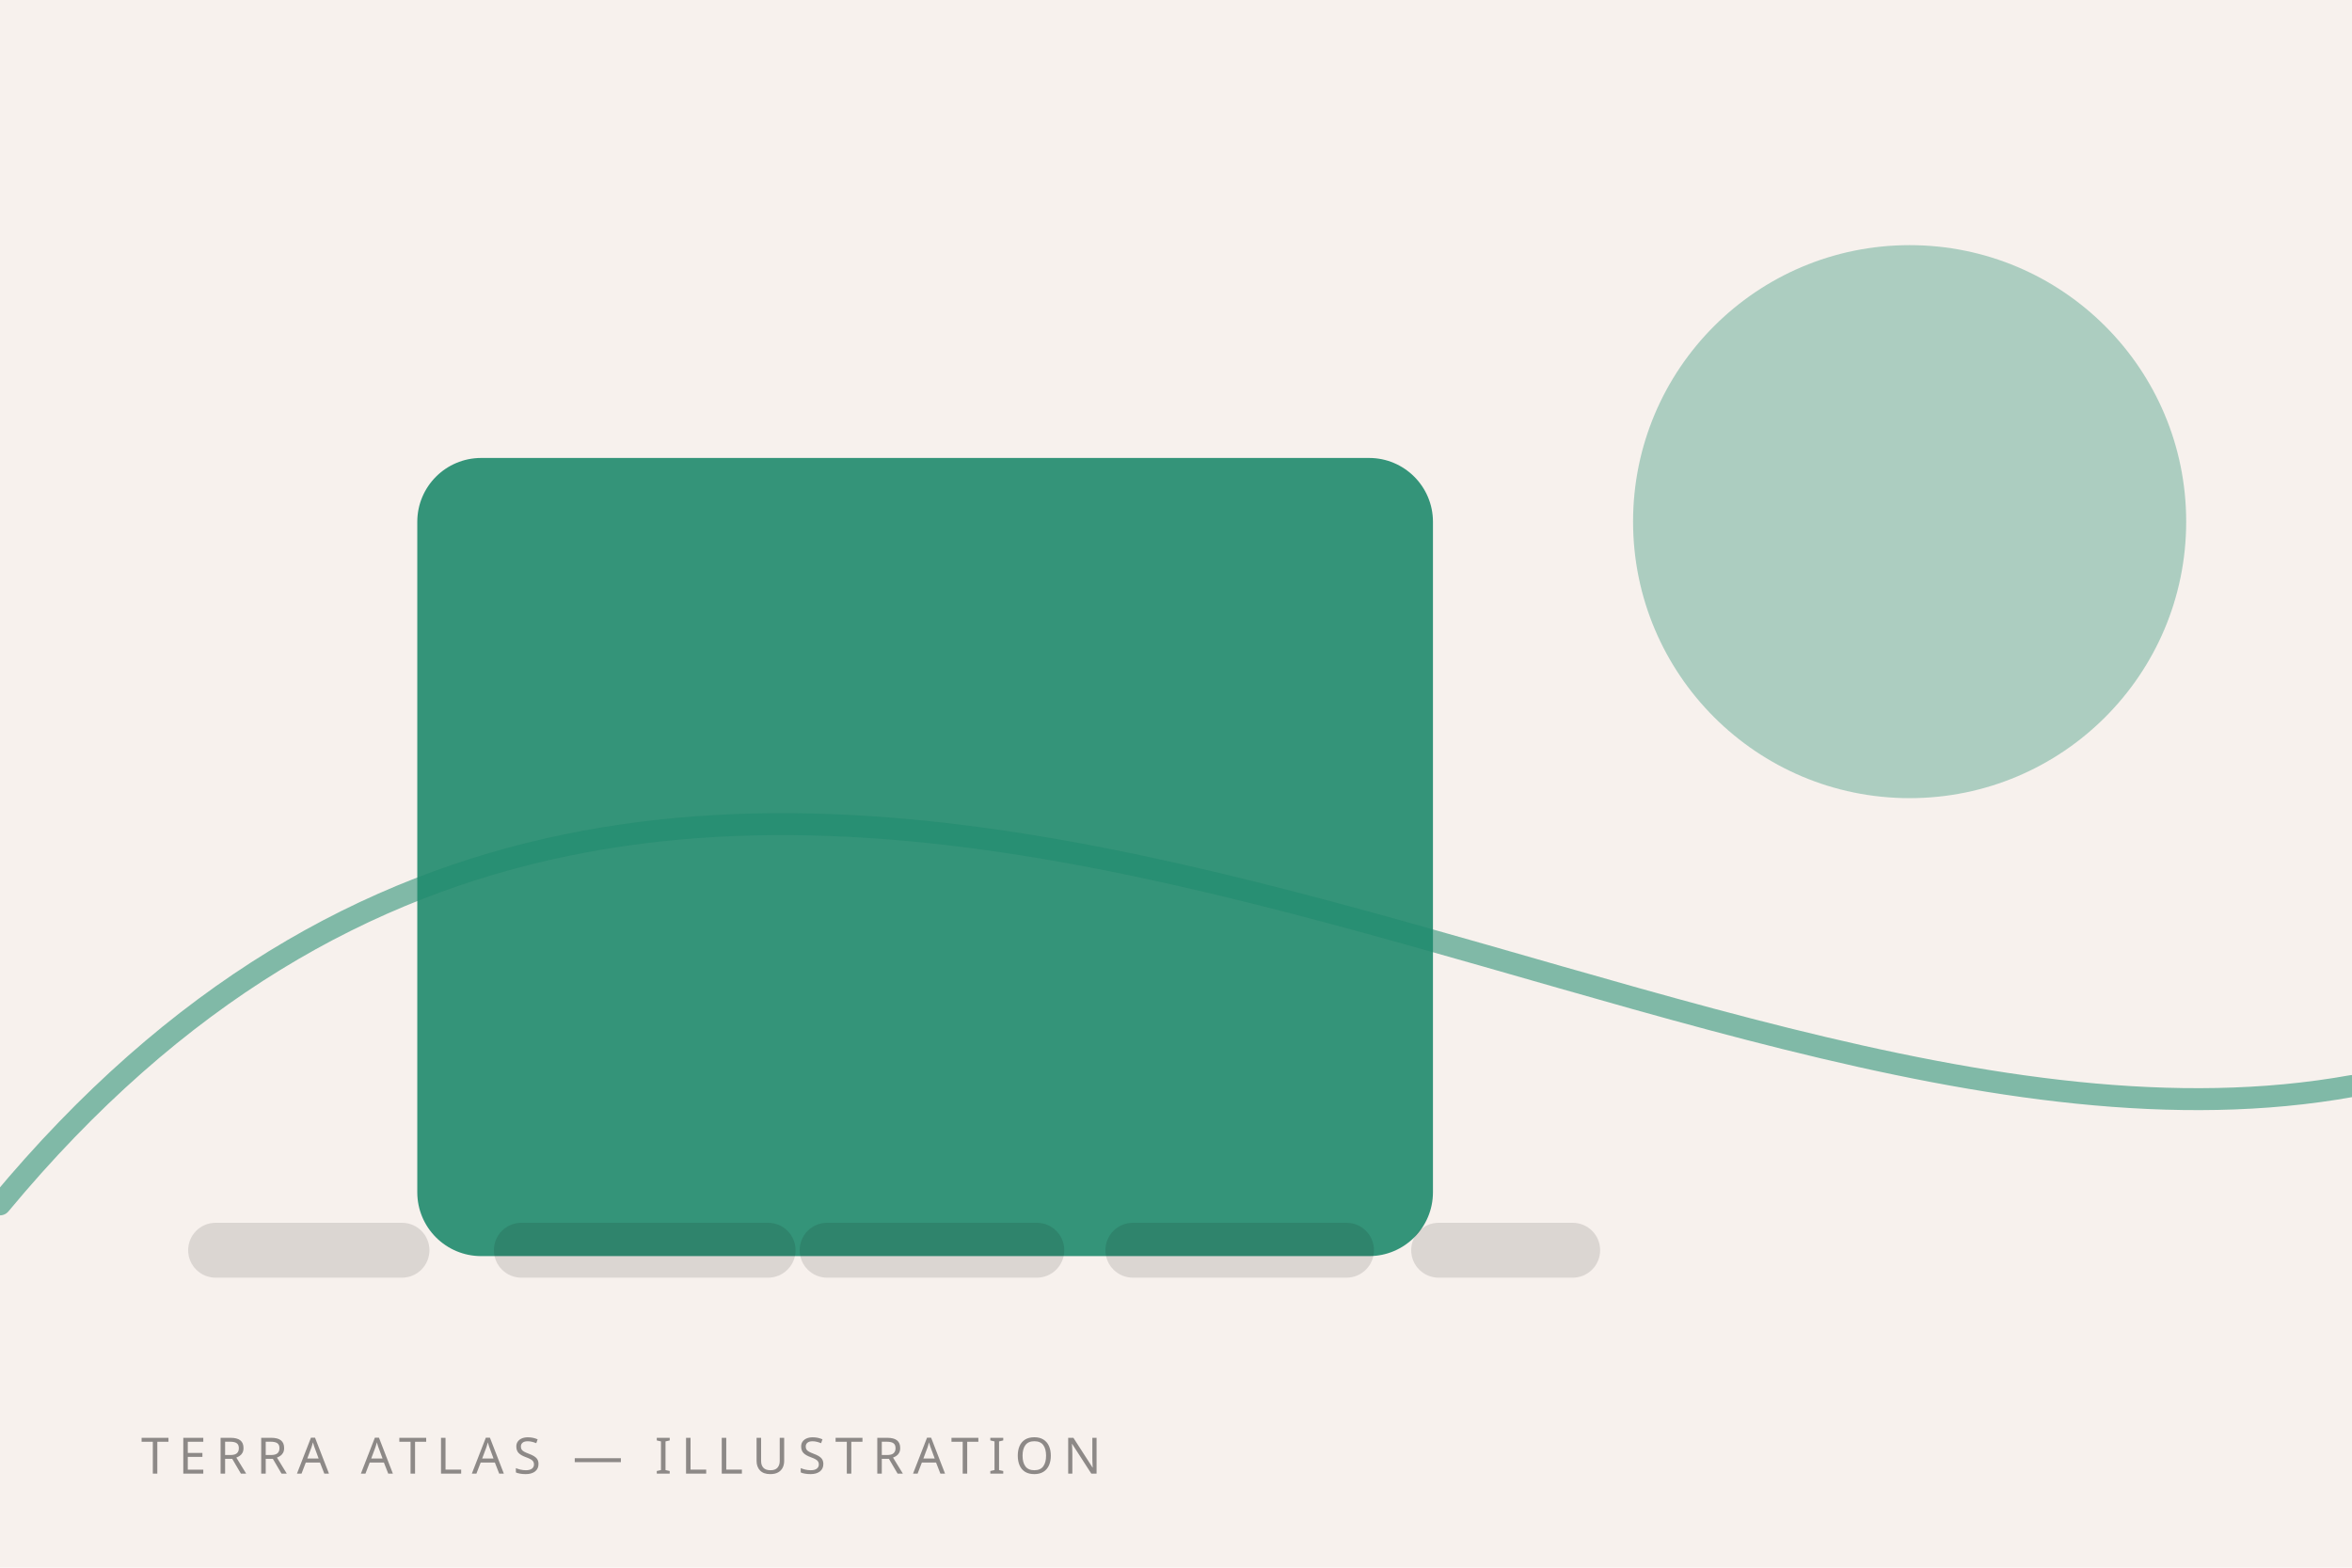
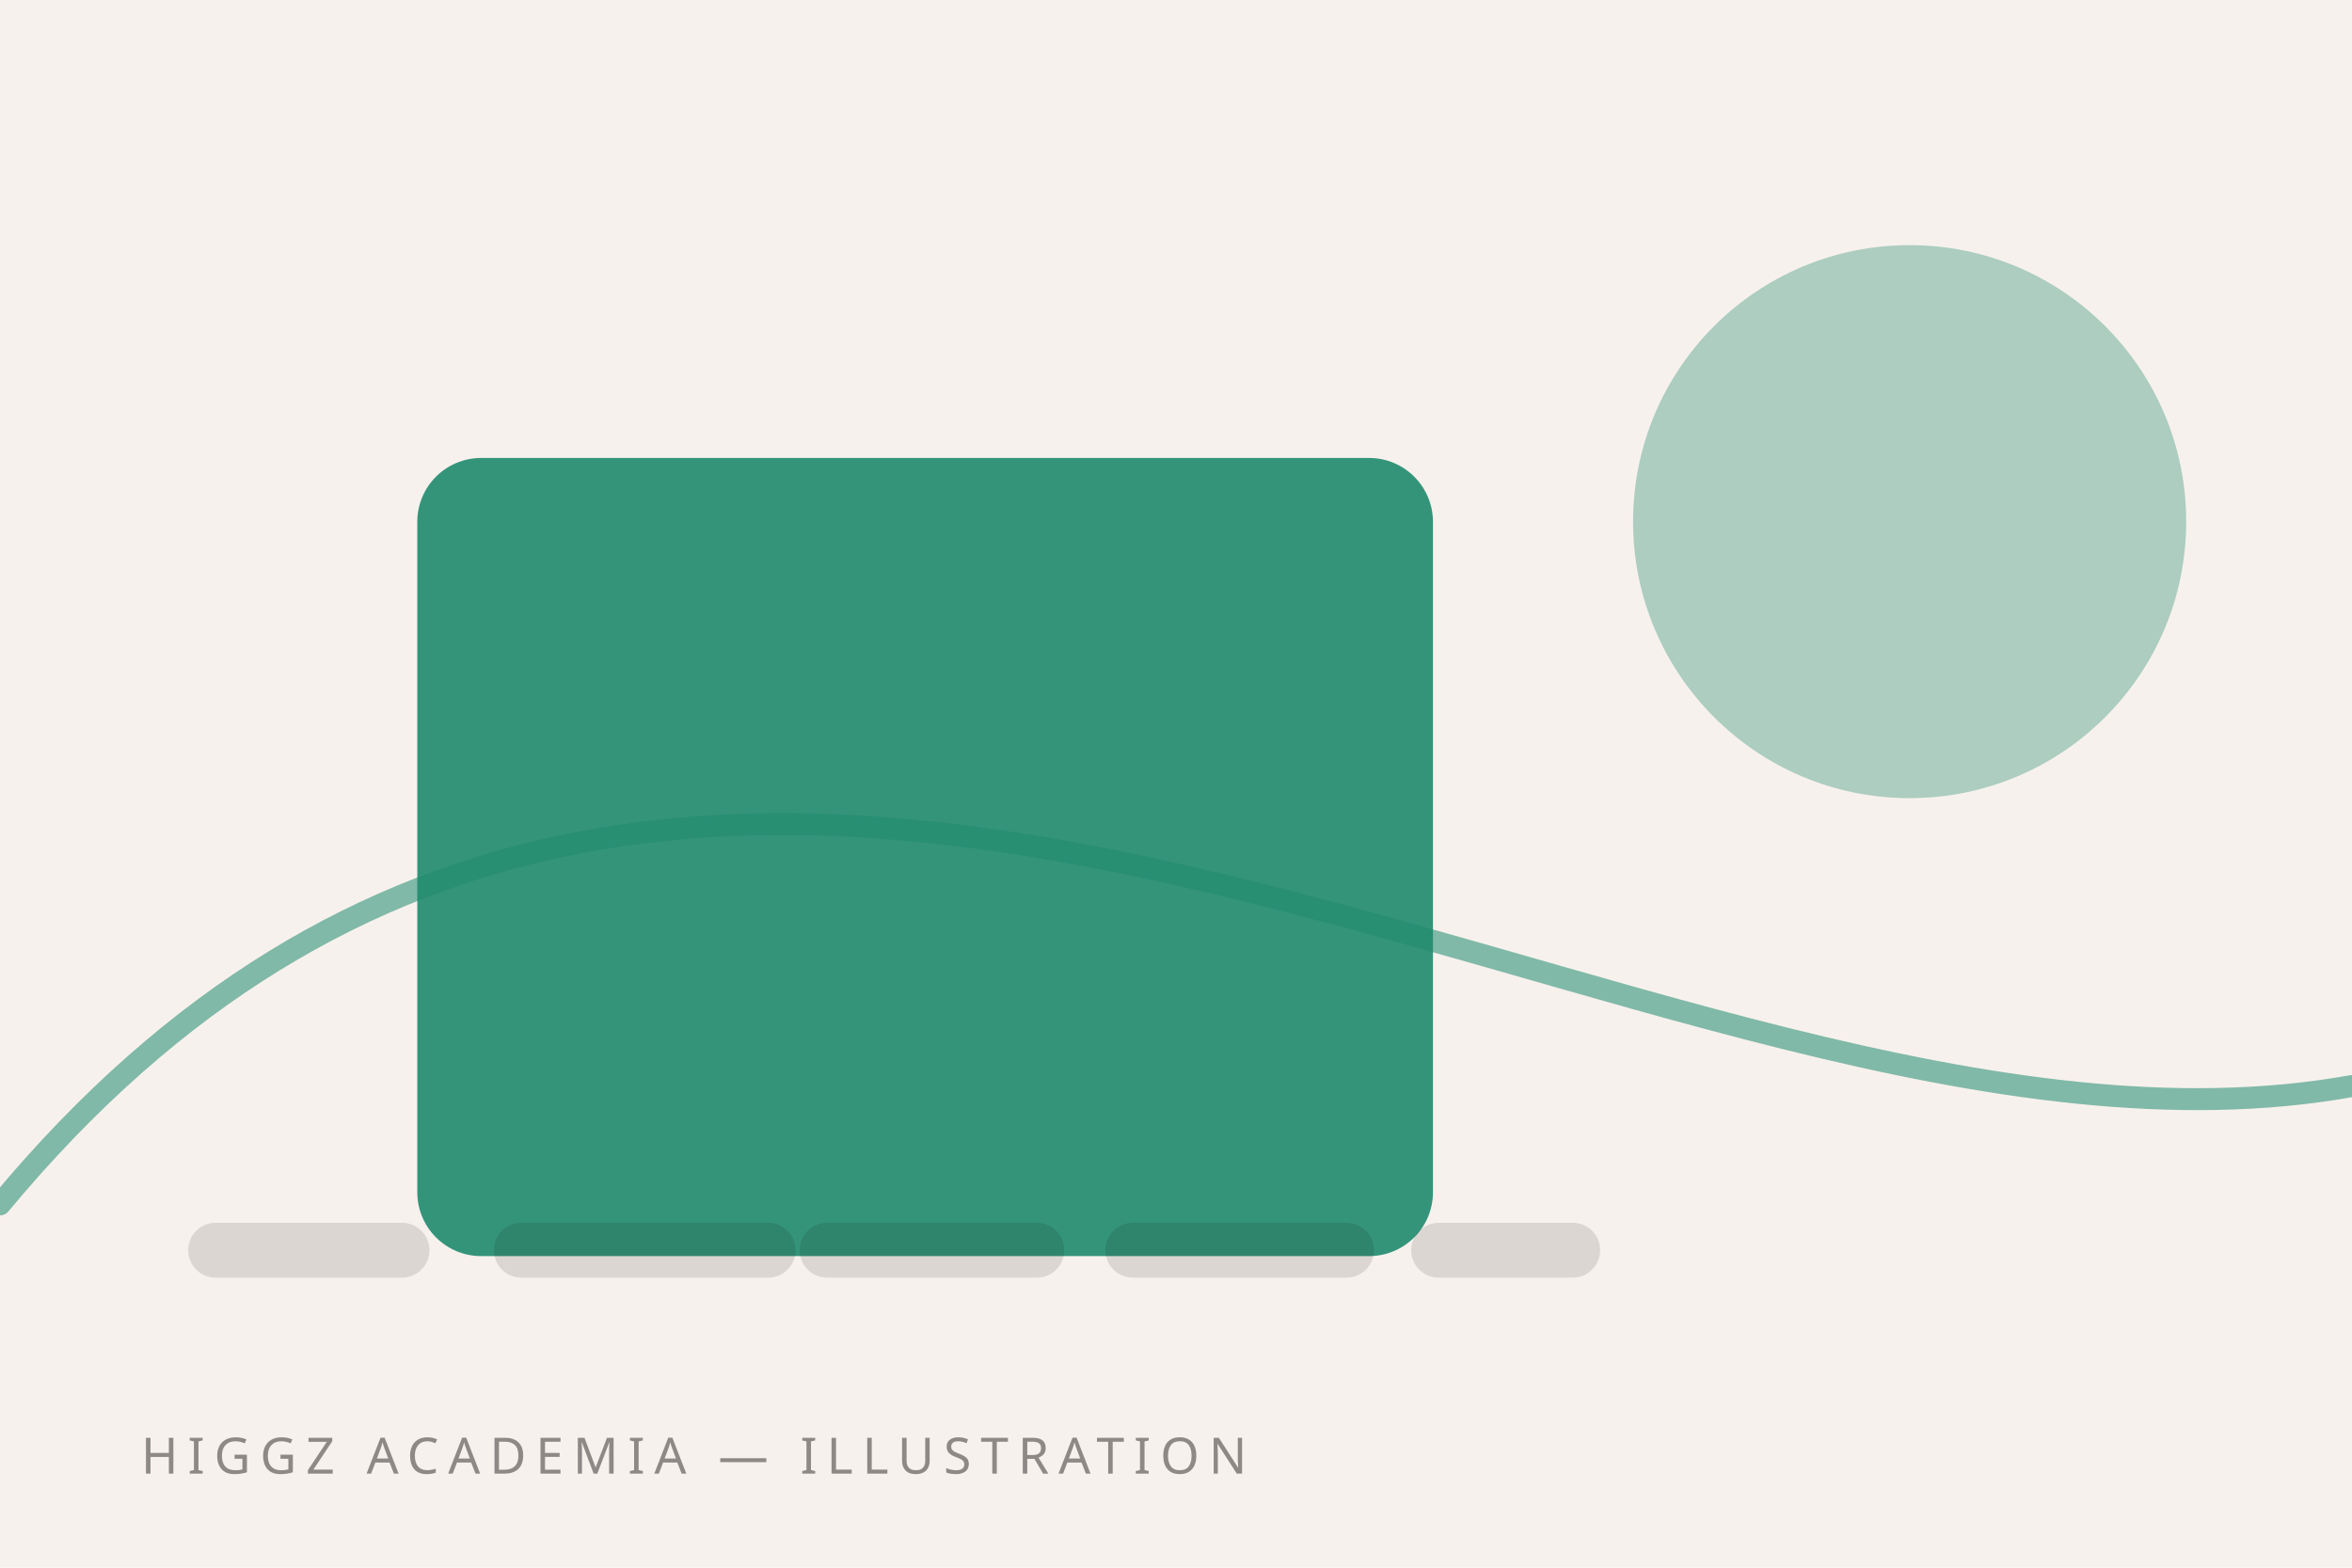
- <svg xmlns="http://www.w3.org/2000/svg" viewBox="0 0 1200 800" width="1200" height="800" role="img" aria-label="TERRA ATLAS — ILLUSTRATION">
+ <svg xmlns="http://www.w3.org/2000/svg" viewBox="0 0 1200 800" width="1200" height="800" role="img" aria-label="HIGGZ ACADEMIA — ILLUSTRATION">
  <rect width="1200" height="800" fill="#f7f1ed" />
  <rect x="212.9" y="233.7" width="518.2" height="407.3" rx="32.6" fill="#1f8a6d" opacity="0.9" />
  <circle cx="974.3" cy="266.2" r="141.1" fill="#1f8a6d" opacity="0.35" />
  <path d="M0 614.6 C 360.0 180.9, 840.0 619.1, 1200 554.2" fill="none" stroke="#1f8a6d" stroke-width="11.2" opacity="0.55" stroke-linecap="round" />
  <rect x="96.0" y="624.0" width="123.1" height="28.0" rx="14.0" fill="#0a0a0a" opacity="0.12" />
  <rect x="252.0" y="624.0" width="153.9" height="28.0" rx="14.0" fill="#0a0a0a" opacity="0.12" />
  <rect x="408.0" y="624.0" width="135.0" height="28.0" rx="14.0" fill="#0a0a0a" opacity="0.12" />
  <rect x="564.0" y="624.0" width="137.0" height="28.0" rx="14.0" fill="#0a0a0a" opacity="0.12" />
  <rect x="720.0" y="624.0" width="96.4" height="28.0" rx="14.0" fill="#0a0a0a" opacity="0.12" />
-   <text x="72.0" y="752.0" font-family="system-ui, sans-serif" font-size="25.6" letter-spacing="4.8" fill="#0a0a0a" opacity="0.45">TERRA ATLAS — ILLUSTRATION</text>
+   <text x="72.0" y="752.0" font-family="system-ui, sans-serif" font-size="25.6" letter-spacing="4.8" fill="#0a0a0a" opacity="0.45">HIGGZ ACADEMIA — ILLUSTRATION</text>
</svg>
